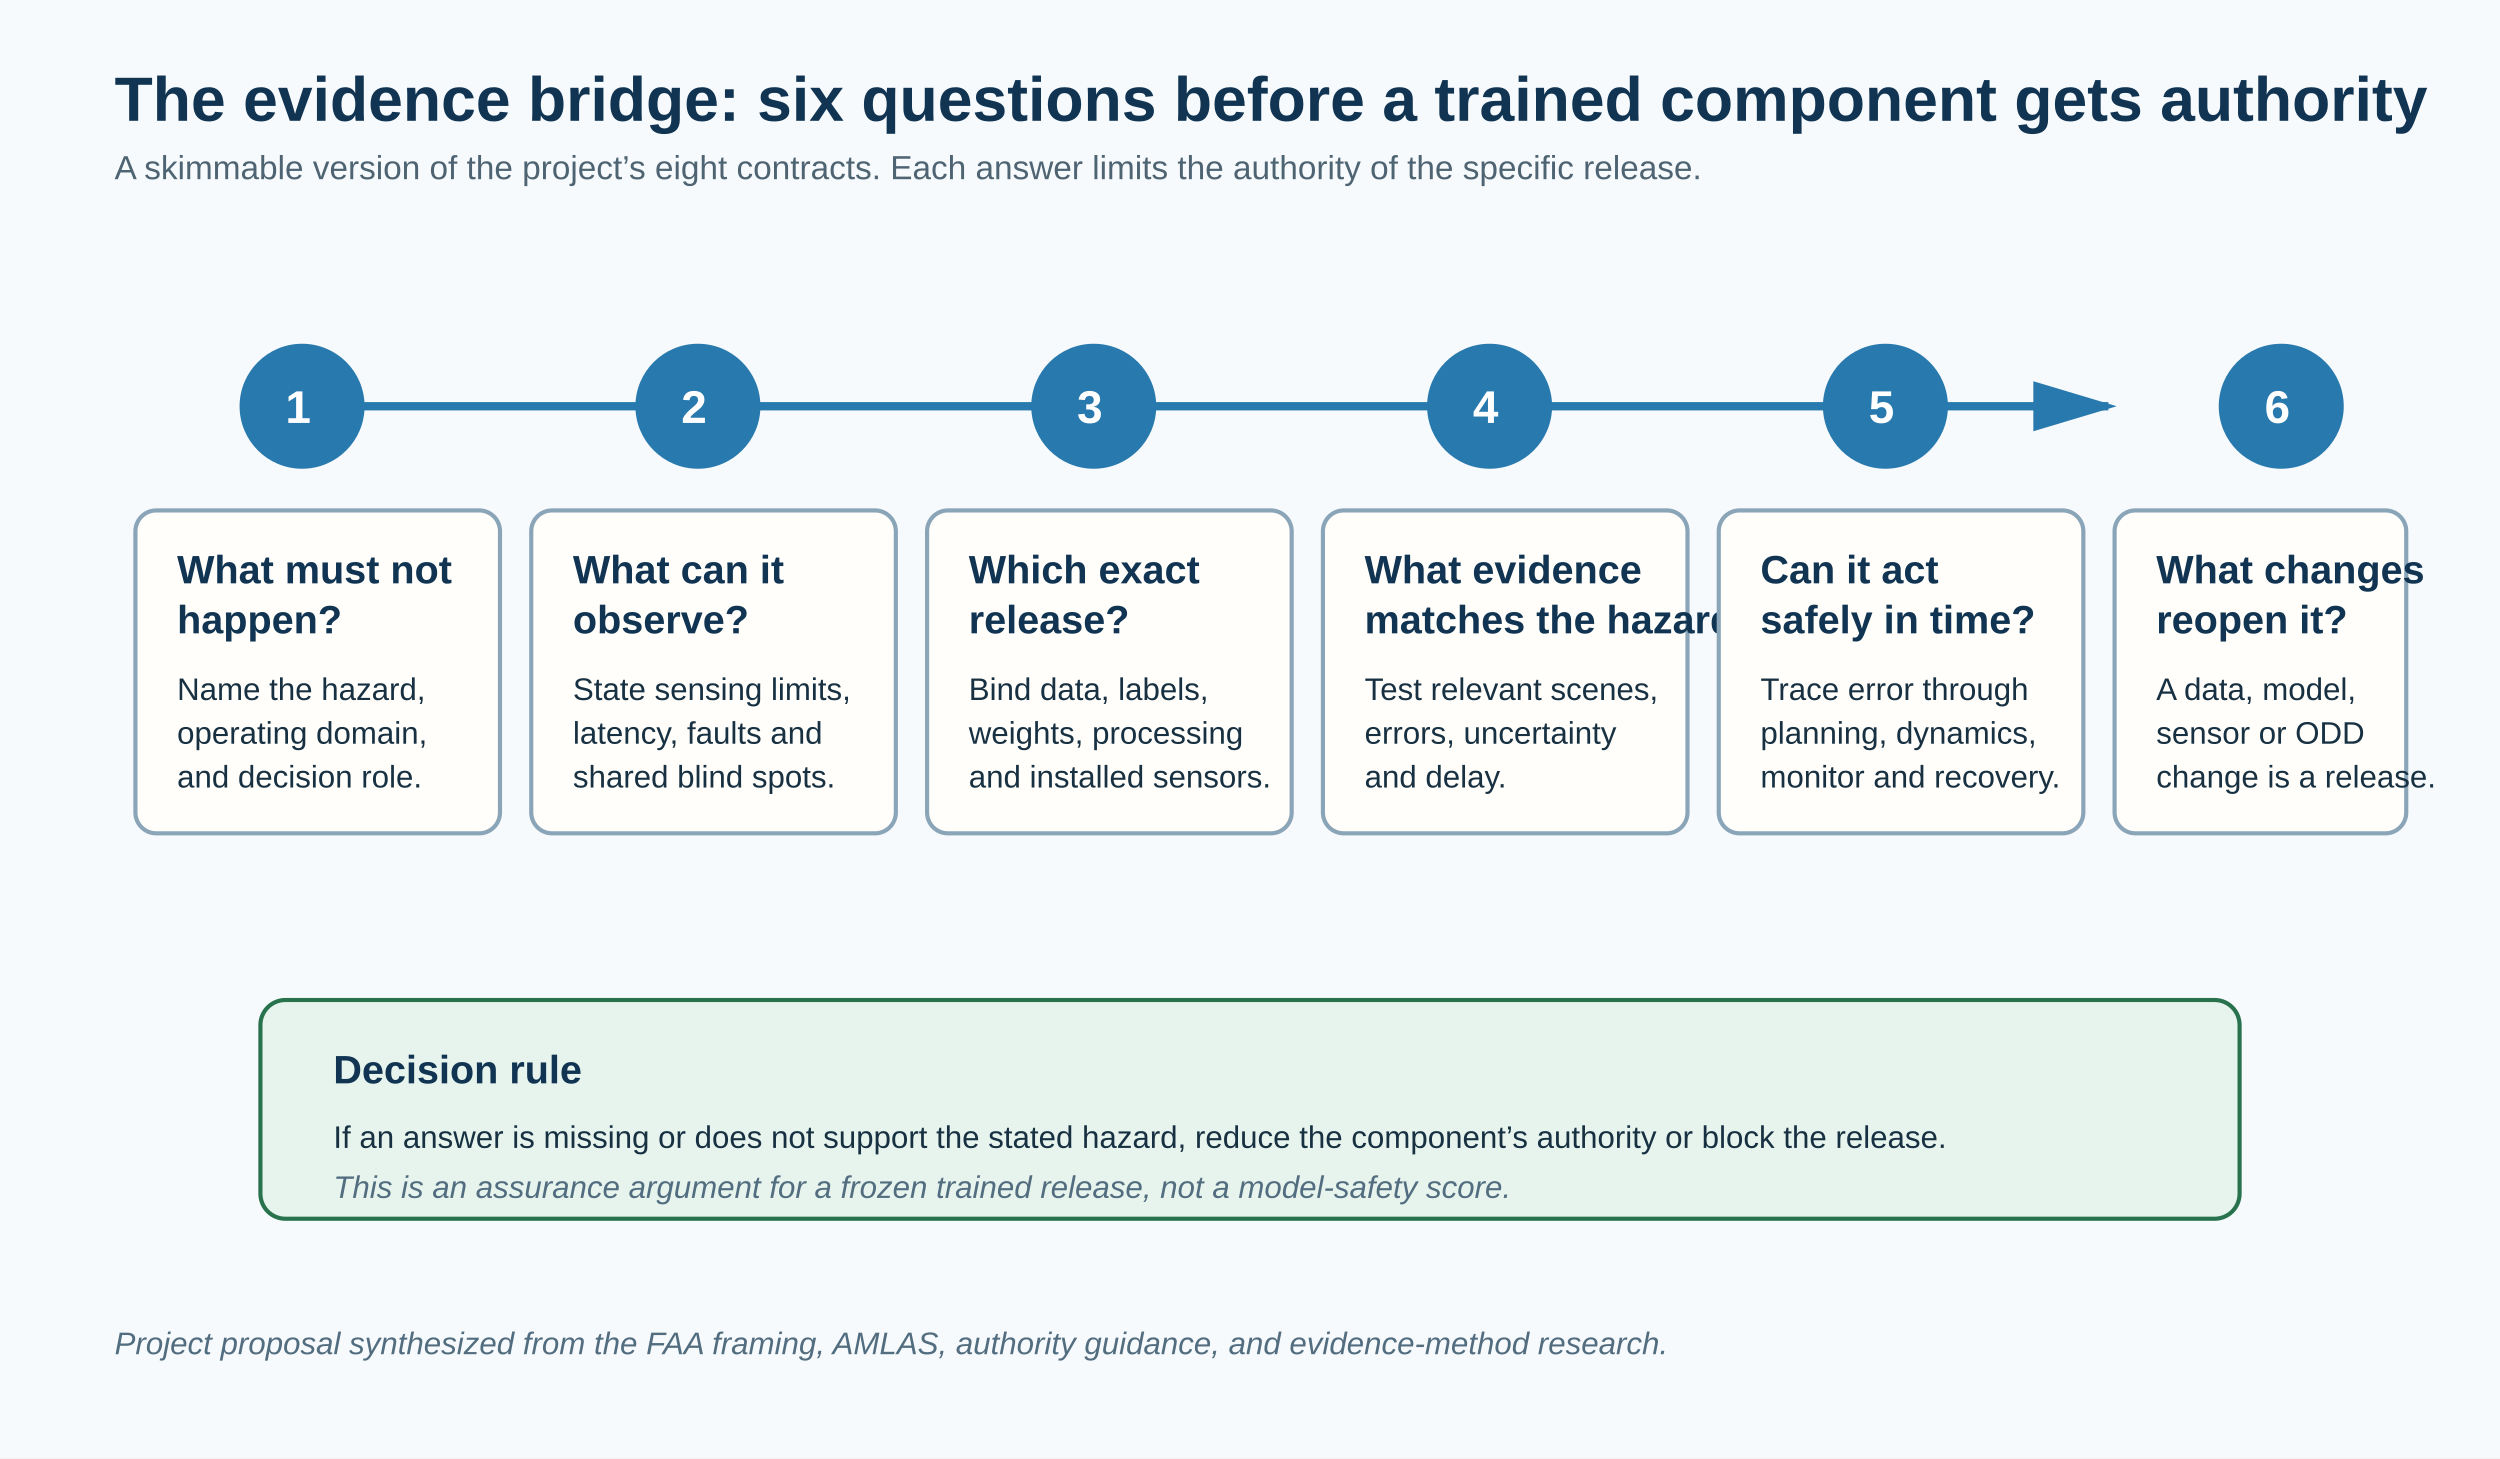
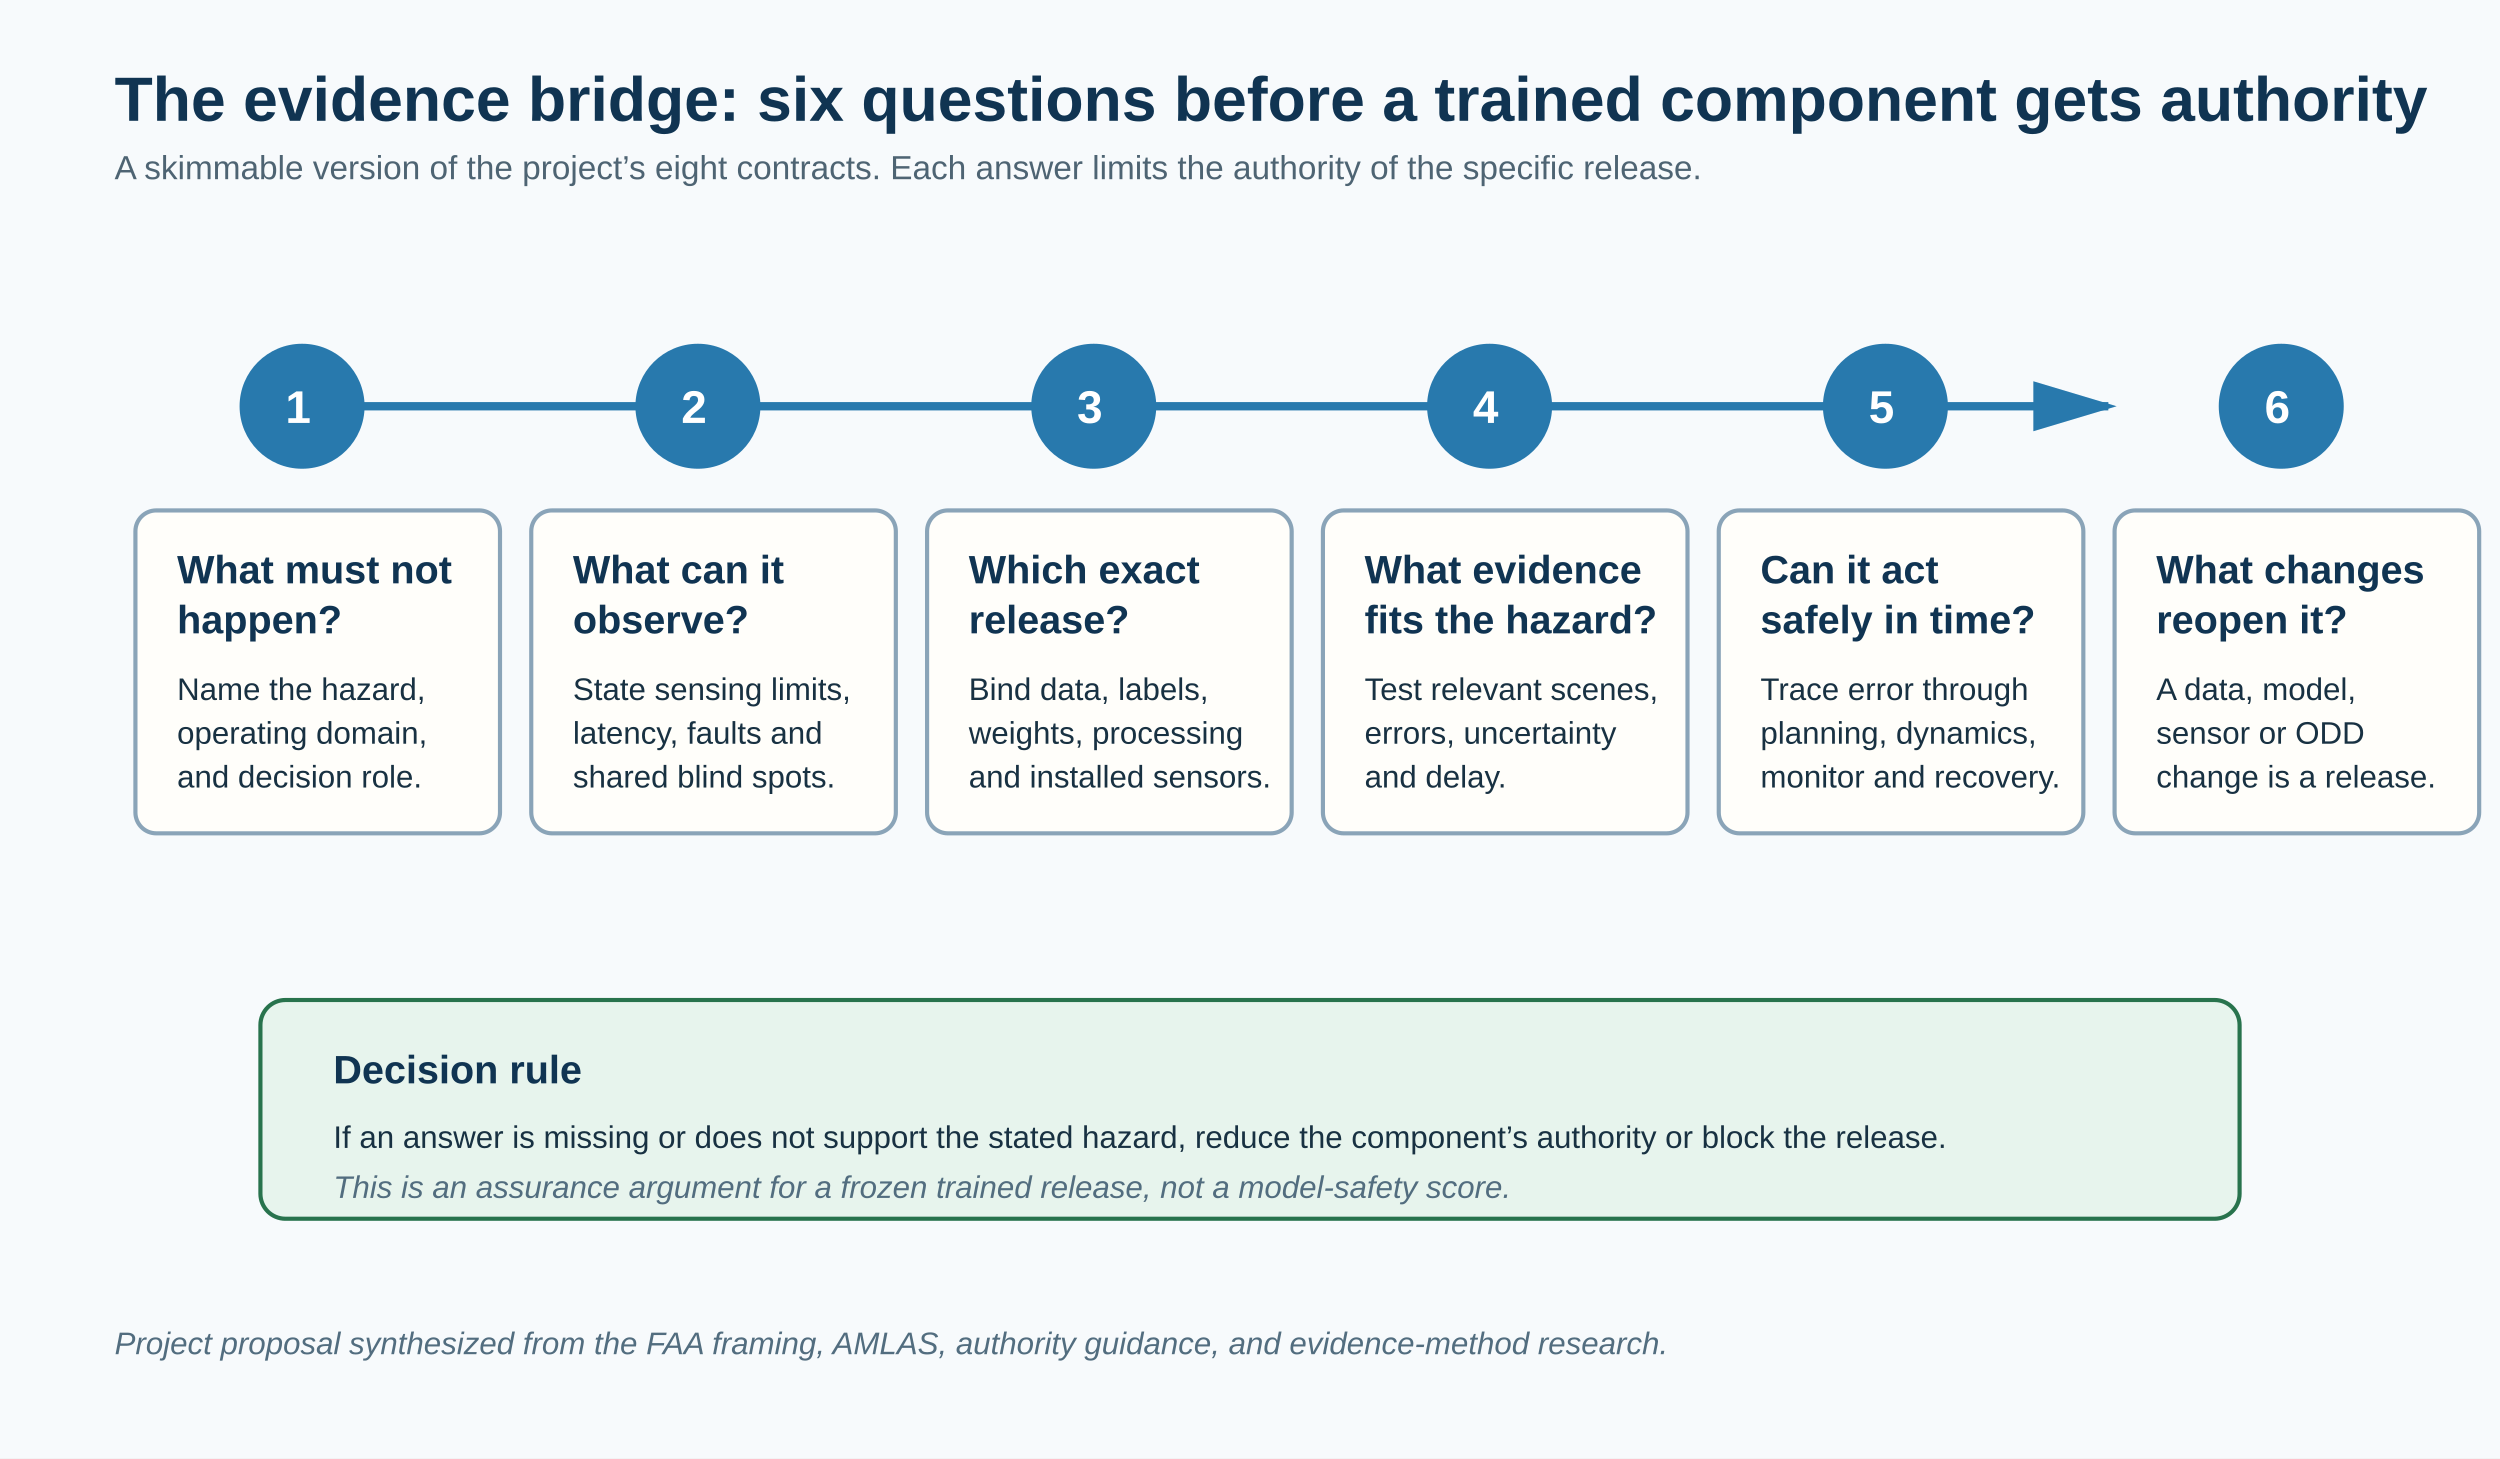
<svg xmlns="http://www.w3.org/2000/svg" width="1200" height="700" viewBox="0 0 1200 700" role="img" aria-label="Six linked questions take a reader from a hazardous decision through the evidence needed to grant a trained component bounded authority.">
  <style>.f2title{font-family:Arial,sans-serif;font-size:30px;font-weight:700;fill:#103452}.f2sub{font:16px Arial,sans-serif;fill:#4e6473}.f2num{font-family:Arial,sans-serif;font-size:22px;font-weight:700;fill:white}.f2head{font-family:Arial,sans-serif;font-size:19px;font-weight:700;fill:#103452}.f2text{font:15px Arial,sans-serif;fill:#183142}.f2card{fill:#fffefa;stroke:#8aa4b8;stroke-width:2}.f2circle{fill:#2879ad}.f2link{stroke:#2879ad;stroke-width:4;fill:none}.f2foot{font:italic 15px Arial,sans-serif;fill:#526d7f}</style>
  <defs>
    <marker id="arrow" markerWidth="10" markerHeight="10" refX="9" refY="3" orient="auto">
      <path d="M0,0 L10,3 L0,6 Z" fill="#2879ad" />
    </marker>
  </defs>
  <rect width="1200" height="700" fill="#f7fafc" />
  <text x="55" y="58" class="f2title">The evidence bridge: six questions before a trained component gets authority</text>
  <text x="55" y="86" class="f2sub">A skimmable version of the project’s eight contracts. Each answer limits the authority of the specific release.</text>
  <path d="M160 195 H1012" class="f2link" marker-end="url(#arrow)" />
  <circle cx="145" cy="195" r="30" class="f2circle" />
  <text x="137" y="203" class="f2num">1</text>
  <rect x="65" y="245" width="175" height="155" rx="10" class="f2card" />
  <text x="85" y="280" class="f2head">What must not</text>
  <text x="85" y="304" class="f2head">happen?</text>
  <text x="85" y="336" class="f2text">Name the hazard,</text>
  <text x="85" y="357" class="f2text">operating domain,</text>
  <text x="85" y="378" class="f2text">and decision role.</text>
  <circle cx="335" cy="195" r="30" class="f2circle" />
  <text x="327" y="203" class="f2num">2</text>
  <rect x="255" y="245" width="175" height="155" rx="10" class="f2card" />
  <text x="275" y="280" class="f2head">What can it</text>
  <text x="275" y="304" class="f2head">observe?</text>
  <text x="275" y="336" class="f2text">State sensing limits,</text>
  <text x="275" y="357" class="f2text">latency, faults and</text>
  <text x="275" y="378" class="f2text">shared blind spots.</text>
  <circle cx="525" cy="195" r="30" class="f2circle" />
  <text x="517" y="203" class="f2num">3</text>
  <rect x="445" y="245" width="175" height="155" rx="10" class="f2card" />
  <text x="465" y="280" class="f2head">Which exact</text>
  <text x="465" y="304" class="f2head">release?</text>
  <text x="465" y="336" class="f2text">Bind data, labels,</text>
  <text x="465" y="357" class="f2text">weights, processing</text>
  <text x="465" y="378" class="f2text">and installed sensors.</text>
  <circle cx="715" cy="195" r="30" class="f2circle" />
  <text x="707" y="203" class="f2num">4</text>
  <rect x="635" y="245" width="175" height="155" rx="10" class="f2card" />
  <text x="655" y="280" class="f2head">What evidence</text>
-   <text x="655" y="304" class="f2head">matches the hazard?</text>
+   <text x="655" y="304" class="f2head">fits the hazard?</text>
  <text x="655" y="336" class="f2text">Test relevant scenes,</text>
  <text x="655" y="357" class="f2text">errors, uncertainty</text>
  <text x="655" y="378" class="f2text">and delay.</text>
  <circle cx="905" cy="195" r="30" class="f2circle" />
  <text x="897" y="203" class="f2num">5</text>
  <rect x="825" y="245" width="175" height="155" rx="10" class="f2card" />
  <text x="845" y="280" class="f2head">Can it act</text>
  <text x="845" y="304" class="f2head">safely in time?</text>
  <text x="845" y="336" class="f2text">Trace error through</text>
  <text x="845" y="357" class="f2text">planning, dynamics,</text>
  <text x="845" y="378" class="f2text">monitor and recovery.</text>
  <circle cx="1095" cy="195" r="30" class="f2circle" />
  <text x="1087" y="203" class="f2num">6</text>
-   <rect x="1015" y="245" width="140" height="155" rx="10" class="f2card" />
+   <rect x="1015" y="245" width="175" height="155" rx="10" class="f2card" />
  <text x="1035" y="280" class="f2head">What changes</text>
  <text x="1035" y="304" class="f2head">reopen it?</text>
  <text x="1035" y="336" class="f2text">A data, model,</text>
  <text x="1035" y="357" class="f2text">sensor or ODD</text>
  <text x="1035" y="378" class="f2text">change is a release.</text>
  <rect x="125" y="480" width="950" height="105" rx="12" fill="#e7f4ed" stroke="#28734d" stroke-width="2" />
  <text x="160" y="520" class="f2head">Decision rule</text>
  <text x="160" y="551" class="f2text">If an answer is missing or does not support the stated hazard, reduce the component’s authority or block the release.</text>
  <text x="160" y="575" class="f2foot">This is an assurance argument for a frozen trained release, not a model-safety score.</text>
  <text x="55" y="650" class="f2foot">Project proposal synthesized from the FAA framing, AMLAS, authority guidance, and evidence-method research.</text>
</svg>
